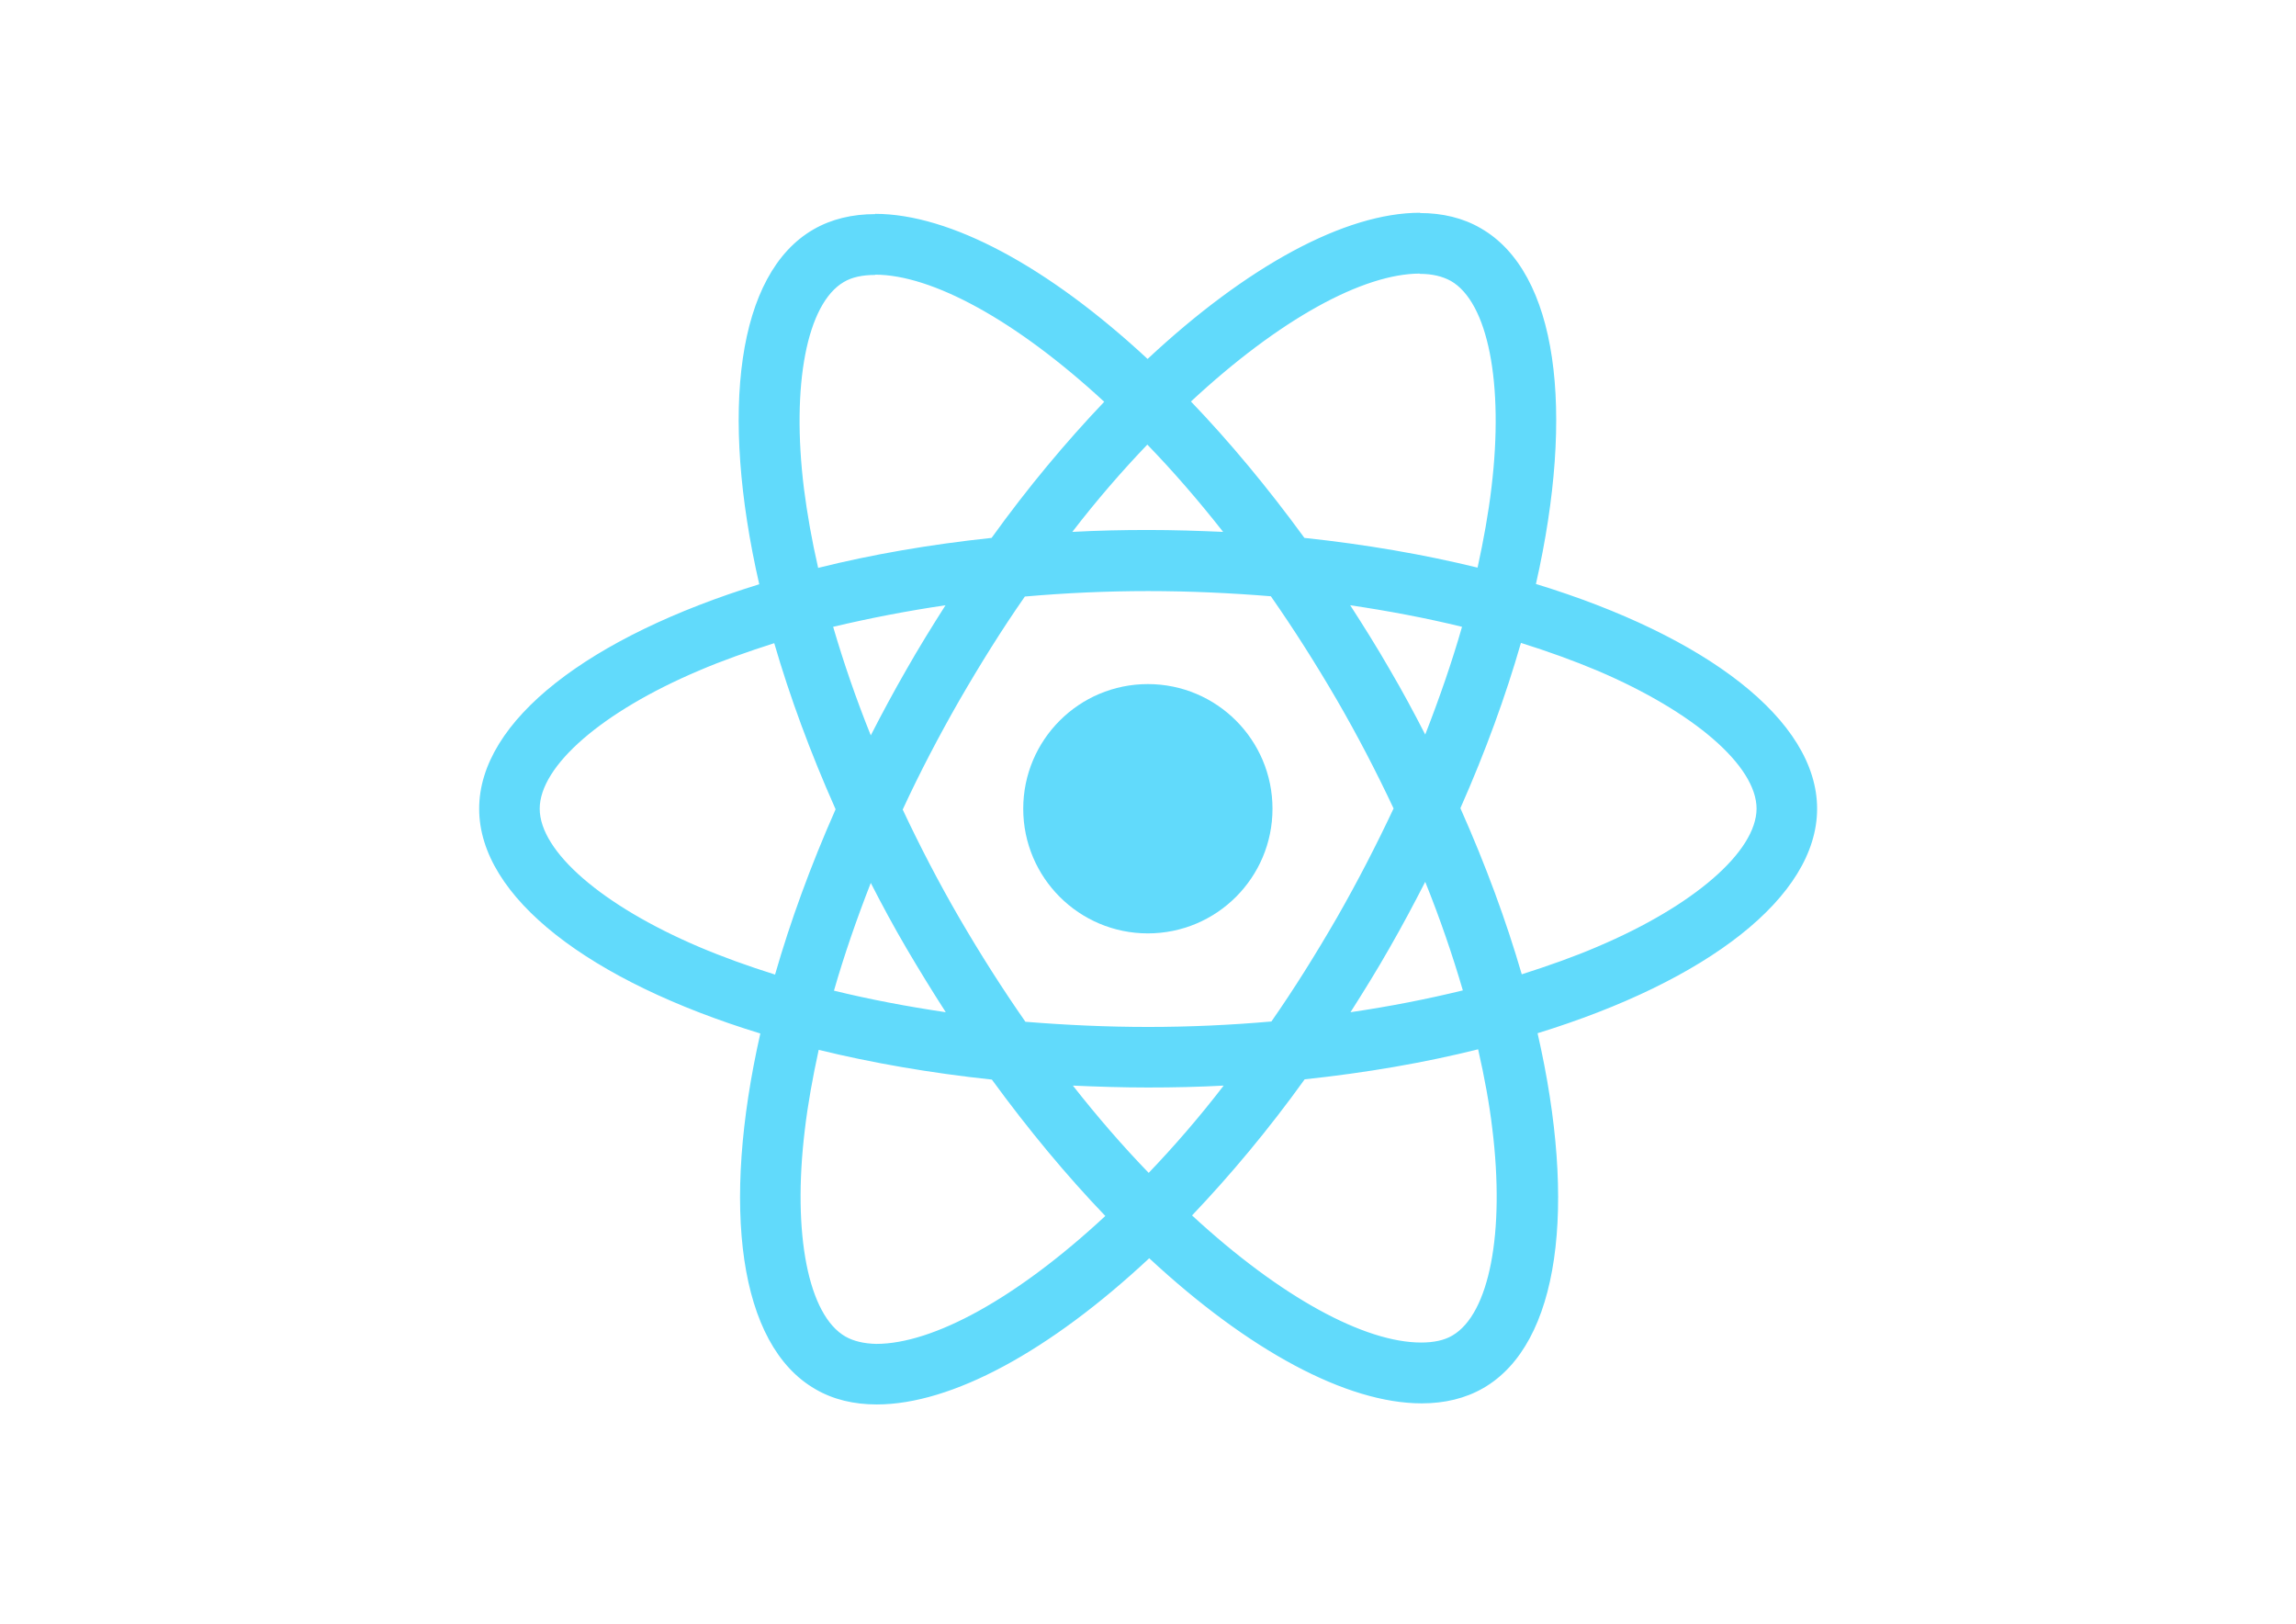
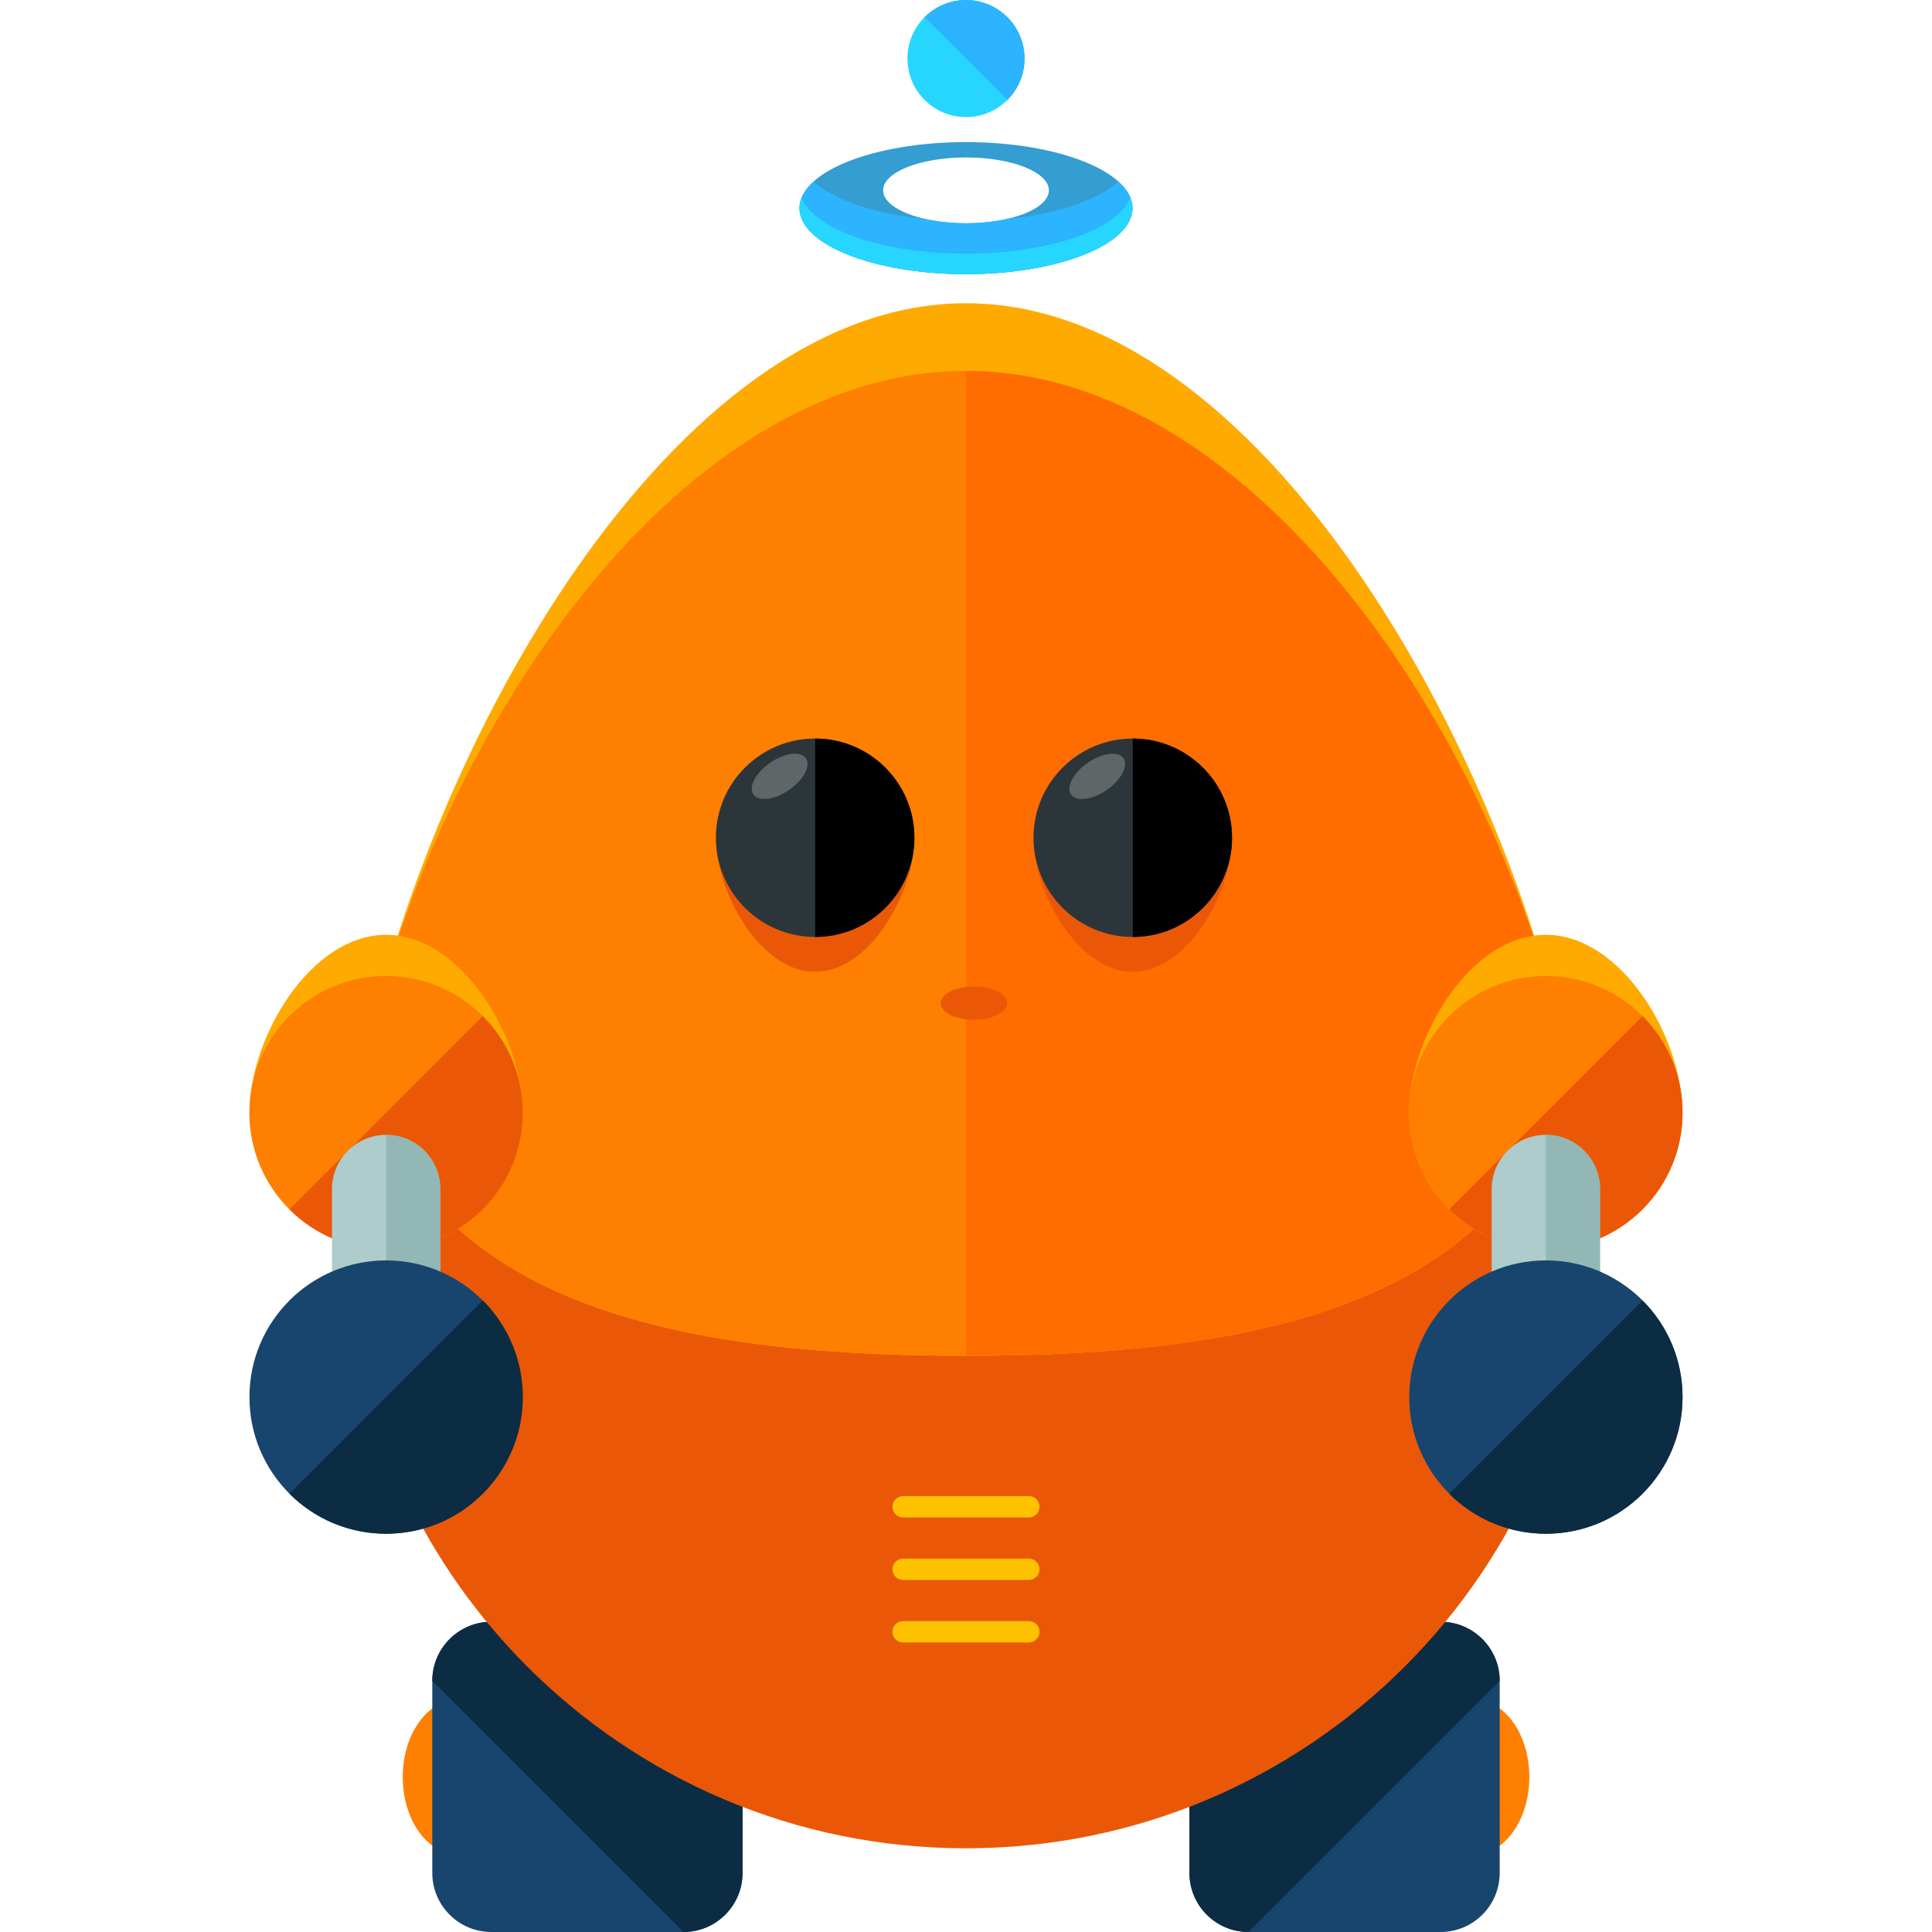
- <svg xmlns="http://www.w3.org/2000/svg" viewBox="0 0 841.9 595.3">
-   <g fill="#61DAFB">
-     <path d="M666.3 296.5c0-32.5-40.7-63.3-103.1-82.4 14.4-63.6 8-114.2-20.2-130.4-6.5-3.8-14.1-5.6-22.4-5.6v22.3c4.6 0 8.3.9 11.4 2.6 13.6 7.8 19.5 37.5 14.9 75.7-1.1 9.4-2.9 19.3-5.1 29.4-19.6-4.8-41-8.5-63.5-10.9-13.5-18.5-27.5-35.3-41.6-50 32.6-30.3 63.2-46.9 84-46.9V78c-27.5 0-63.5 19.6-99.9 53.6-36.4-33.8-72.4-53.2-99.9-53.2v22.3c20.7 0 51.4 16.5 84 46.6-14 14.7-28 31.4-41.3 49.9-22.6 2.4-44 6.1-63.6 11-2.3-10-4-19.7-5.2-29-4.7-38.2 1.1-67.9 14.6-75.8 3-1.8 6.9-2.6 11.5-2.6V78.5c-8.4 0-16 1.8-22.6 5.6-28.1 16.2-34.4 66.7-19.9 130.1-62.2 19.2-102.7 49.9-102.7 82.3 0 32.5 40.7 63.3 103.1 82.4-14.4 63.6-8 114.2 20.2 130.4 6.5 3.8 14.1 5.6 22.5 5.6 27.5 0 63.5-19.6 99.9-53.6 36.4 33.8 72.4 53.2 99.9 53.2 8.4 0 16-1.8 22.6-5.6 28.1-16.2 34.4-66.7 19.9-130.1 62-19.1 102.5-49.9 102.5-82.3zm-130.2-66.7c-3.7 12.9-8.3 26.2-13.5 39.5-4.1-8-8.4-16-13.1-24-4.6-8-9.5-15.8-14.4-23.4 14.2 2.1 27.9 4.7 41 7.9zm-45.8 106.5c-7.8 13.5-15.8 26.3-24.1 38.2-14.9 1.3-30 2-45.2 2-15.1 0-30.2-.7-45-1.9-8.3-11.9-16.4-24.6-24.2-38-7.6-13.1-14.5-26.4-20.8-39.8 6.2-13.4 13.2-26.8 20.7-39.9 7.8-13.5 15.8-26.3 24.1-38.2 14.9-1.3 30-2 45.2-2 15.1 0 30.2.7 45 1.9 8.3 11.9 16.4 24.6 24.2 38 7.6 13.1 14.5 26.4 20.8 39.8-6.3 13.4-13.2 26.8-20.7 39.9zm32.3-13c5.4 13.4 10 26.8 13.8 39.8-13.1 3.2-26.9 5.9-41.2 8 4.9-7.7 9.8-15.6 14.4-23.7 4.6-8 8.9-16.1 13-24.1zM421.2 430c-9.3-9.6-18.6-20.3-27.8-32 9 .4 18.2.7 27.5.7 9.4 0 18.7-.2 27.8-.7-9 11.7-18.3 22.4-27.5 32zm-74.4-58.9c-14.2-2.1-27.9-4.7-41-7.9 3.7-12.9 8.3-26.2 13.5-39.5 4.1 8 8.4 16 13.1 24 4.7 8 9.5 15.8 14.4 23.4zM420.7 163c9.3 9.6 18.6 20.3 27.8 32-9-.4-18.2-.7-27.5-.7-9.4 0-18.7.2-27.8.7 9-11.7 18.3-22.4 27.5-32zm-74 58.9c-4.9 7.7-9.8 15.6-14.4 23.7-4.6 8-8.9 16-13 24-5.4-13.4-10-26.8-13.8-39.8 13.1-3.1 26.9-5.8 41.2-7.9zm-90.5 125.2c-35.4-15.1-58.3-34.9-58.3-50.6 0-15.7 22.9-35.6 58.3-50.6 8.6-3.7 18-7 27.7-10.1 5.7 19.6 13.2 40 22.5 60.9-9.2 20.8-16.6 41.1-22.2 60.6-9.9-3.1-19.3-6.5-28-10.2zM310 490c-13.6-7.8-19.5-37.5-14.9-75.7 1.1-9.4 2.9-19.3 5.1-29.4 19.6 4.8 41 8.5 63.5 10.9 13.5 18.5 27.5 35.3 41.6 50-32.6 30.3-63.2 46.9-84 46.9-4.5-.1-8.3-1-11.3-2.7zm237.2-76.2c4.7 38.2-1.1 67.9-14.6 75.8-3 1.8-6.9 2.6-11.5 2.6-20.7 0-51.4-16.5-84-46.6 14-14.7 28-31.4 41.3-49.9 22.6-2.4 44-6.1 63.6-11 2.3 10.1 4.1 19.8 5.2 29.1zm38.5-66.7c-8.6 3.7-18 7-27.7 10.1-5.7-19.6-13.2-40-22.5-60.9 9.2-20.8 16.6-41.1 22.2-60.6 9.9 3.1 19.3 6.5 28.1 10.2 35.4 15.1 58.3 34.9 58.3 50.6-.1 15.7-23 35.6-58.4 50.6zM320.8 78.4z" />
-     <circle cx="420.9" cy="296.5" r="45.7" />
-     <path d="M520.5 78.1z" />
+ <svg xmlns="http://www.w3.org/2000/svg" version="1.1" id="Layer_1" x="0px" y="0px" viewBox="0 0 499.109 499.109" style="enable-background:new 0 0 499.109 499.109;" xml:space="preserve">
+   <ellipse style="fill:#FF7F00;" cx="118.357" cy="459.079" rx="14.312" ry="20.031" />
+   <path style="fill:#18456D;" d="M191.825,483.844c0,8.436-6.837,15.265-15.265,15.265h-49.617c-8.428,0-15.265-6.829-15.265-15.265  v-49.617c0-8.42,6.837-15.265,15.265-15.265h49.617c8.428,0,15.265,6.845,15.265,15.265V483.844z" />
+   <path style="fill:#0C2C44;" d="M111.677,434.227c0-8.42,6.837-15.265,15.265-15.265h49.617c8.428,0,15.265,6.845,15.265,15.265  v49.617c0,8.436-6.837,15.265-15.265,15.265" />
+   <ellipse style="fill:#FF7F00;" cx="380.776" cy="459.079" rx="14.312" ry="20.031" />
+   <path style="fill:#18456D;" d="M307.277,483.844c0,8.436,6.837,15.265,15.265,15.265h49.617c8.428,0,15.265-6.829,15.265-15.265  v-49.617c0-8.42-6.837-15.265-15.265-15.265h-49.617c-8.428,0-15.265,6.845-15.265,15.265V483.844z" />
+   <path style="fill:#0C2C44;" d="M387.424,434.227c0-8.42-6.837-15.265-15.265-15.265h-49.617c-8.428,0-15.265,6.845-15.265,15.265  v49.617c0,8.436,6.837,15.265,15.265,15.265" />
+   <path style="fill:#EA5807;" d="M409.85,317.184c0,88.537-71.759,160.303-160.295,160.303c-88.544,0-160.295-71.759-160.295-160.303  c0-88.521,71.751-221.365,160.295-221.365C338.083,95.819,409.85,228.663,409.85,317.184z" />
+   <path style="fill:#FFAA00;" d="M249.547,78.34c-75.823,0-139.303,114.916-155.979,198.498  c16.518,59.786,80.006,73.421,155.979,73.421s139.469-13.635,155.979-73.421C388.85,193.256,325.378,78.34,249.547,78.34z" />
+   <path style="fill:#FF7F00;" d="M249.547,95.819c-75.823,0-139.303,97.43-155.979,181.012  c16.518,59.786,80.006,73.421,155.979,73.421s139.469-13.635,155.979-73.421C388.85,193.256,325.378,95.819,249.547,95.819z" />
+   <path style="fill:#FF6D00;" d="M249.547,350.259c75.973,0,139.469-13.635,155.979-73.421  C388.842,193.256,325.37,95.827,249.547,95.827" />
+   <g>
+     <path style="fill:#FFC200;" d="M268.546,389.258c0,1.505-1.213,2.757-2.733,2.757h-32.508c-1.52,0-2.749-1.245-2.749-2.757l0,0   c0-1.505,1.229-2.757,2.749-2.757h32.508C267.333,386.509,268.546,387.753,268.546,389.258L268.546,389.258z" />
+     <path style="fill:#FFC200;" d="M268.546,405.406c0,1.52-1.213,2.749-2.733,2.749h-32.508c-1.52,0-2.749-1.221-2.749-2.749l0,0   c0-1.512,1.229-2.749,2.749-2.749h32.508C267.333,402.664,268.546,403.893,268.546,405.406L268.546,405.406z" />
+     <path style="fill:#FFC200;" d="M268.546,421.561c0,1.512-1.213,2.749-2.733,2.749h-32.508c-1.52,0-2.749-1.229-2.749-2.749l0,0   c0-1.512,1.229-2.757,2.749-2.757h32.508C267.333,418.804,268.546,420.049,268.546,421.561L268.546,421.561z" />
  </g>
+   <path style="fill:#349DD1;" d="M206.539,53.772c0,9.421,19.243,17.061,43.008,17.061s43.024-7.641,43.024-17.061  c0-9.429-19.259-17.061-43.024-17.061S206.539,44.335,206.539,53.772z M270.964,49.172c0,4.679-9.578,8.499-21.409,8.499  c-11.815,0-21.409-3.82-21.409-8.499c0-4.703,9.594-8.499,21.409-8.499C261.378,40.665,270.964,44.469,270.964,49.172z" />
+   <path style="fill:#2CB4FF;" d="M259.897,56.592c-3.072,0.685-6.577,1.079-10.35,1.079c-3.749,0-7.27-0.394-10.335-1.079  c-13.028-1.268-23.733-4.892-29.034-9.681c-2.324,2.111-3.639,4.403-3.639,6.853c0,9.421,19.243,17.061,43.008,17.061  s43.024-7.641,43.024-17.061c0-2.458-1.323-4.75-3.639-6.853C283.63,51.7,272.933,55.324,259.897,56.592z" />
+   <g>
+     <path style="fill:#27D6FF;" d="M249.547,65.54c-21.472,0-39.211-6.246-42.441-14.399c-0.331,0.859-0.567,1.717-0.567,2.631   c0,9.421,19.243,17.061,43.008,17.061s43.024-7.641,43.024-17.061c0-0.906-0.244-1.772-0.583-2.631   C288.774,59.294,271.027,65.54,249.547,65.54z" />
+     <circle style="fill:#27D6FF;" cx="249.555" cy="15.128" r="15.124" />
+   </g>
+   <path style="fill:#2CB4FF;" d="M260.252,25.824c5.908-5.908,5.908-15.478-0.016-21.394c-5.892-5.908-15.47-5.908-21.386,0" />
+   <path style="fill:#EA5807;" d="M236.227,216.43c0,14.147-11.5,34.627-25.639,34.627c-14.163,0-25.639-20.48-25.639-34.627  c0-14.155,11.477-25.632,25.639-25.632C224.719,190.799,236.227,202.275,236.227,216.43z" />
+   <path style="fill:#2C363A;" d="M236.227,216.43c0,14.147-11.5,25.624-25.639,25.624c-14.163,0-25.639-11.477-25.639-25.624  c0-14.155,11.477-25.632,25.639-25.632C224.719,190.799,236.227,202.275,236.227,216.43z" />
+   <path d="M210.58,190.799c14.139,0,25.639,11.477,25.639,25.632c0,14.147-11.5,25.624-25.639,25.624" />
+   <path style="fill:#5F6668;" d="M208.201,195.887c1.315,1.953-0.607,5.616-4.364,8.192c-3.757,2.576-7.869,3.104-9.216,1.15  c-1.323-1.946,0.614-5.616,4.364-8.192C202.734,194.454,206.862,193.942,208.201,195.887z" />
+   <path style="fill:#EA5807;" d="M318.281,216.43c0,14.147-11.508,34.627-25.639,34.627c-14.163,0-25.647-20.48-25.647-34.627  c0-14.155,11.485-25.632,25.647-25.632C306.773,190.799,318.281,202.275,318.281,216.43z" />
+   <path style="fill:#2C363A;" d="M318.281,216.43c0,14.147-11.508,25.624-25.639,25.624c-14.163,0-25.647-11.477-25.647-25.624  c0-14.155,11.485-25.632,25.647-25.632C306.773,190.799,318.281,202.275,318.281,216.43z" />
+   <path d="M292.641,190.799c14.131,0,25.639,11.477,25.639,25.632c0,14.147-11.508,25.624-25.639,25.624" />
+   <ellipse transform="matrix(-0.5671 -0.8236 0.8236 -0.5671 279.0335 547.7676)" style="fill:#5F6668;" cx="283.462" cy="200.558" rx="4.277" ry="8.239" />
+   <ellipse style="fill:#EA5807;" cx="251.603" cy="259.147" rx="8.586" ry="4.301" />
+   <path style="fill:#FFAA00;" d="M99.744,241.495c19.503,0,35.296,26.466,35.296,45.962c0,19.503-15.801,35.312-35.296,35.312  c-19.503,0-35.304-15.817-35.304-35.312C64.439,267.961,80.248,241.495,99.744,241.495z" />
+   <circle style="fill:#FF7F00;" cx="99.744" cy="287.441" r="35.304" />
+   <path style="fill:#EA5807;" d="M124.713,262.487c13.792,13.792,13.792,36.139,0,49.932s-36.139,13.785-49.932,0" />
+   <path style="fill:#AECCCB;" d="M113.741,357.427c0,7.719-6.262,13.989-13.982,13.989l0,0c-7.727,0-13.997-6.27-13.997-13.989  v-50.263c0-7.719,6.27-13.982,13.997-13.982l0,0c7.712,0,13.982,6.262,13.982,13.982  C113.741,307.165,113.741,357.427,113.741,357.427z" />
+   <path style="fill:#92B7B5;" d="M99.759,293.183L99.759,293.183c7.712,0,13.982,6.262,13.982,13.982v50.263  c0,7.719-6.262,13.989-13.982,13.989l0,0" />
+   <circle style="fill:#18456D;" cx="99.744" cy="360.917" r="35.304" />
+   <path style="fill:#0C2C44;" d="M124.713,335.955c13.792,13.793,13.792,36.139,0,49.932s-36.139,13.785-49.932,0" />
+   <path style="fill:#FFAA00;" d="M399.342,241.495c19.503,0,35.304,26.466,35.304,45.962c0,19.503-15.801,35.312-35.304,35.312  c-19.511,0-35.296-15.817-35.296-35.312C364.046,267.961,379.855,241.495,399.342,241.495z" />
+   <circle style="fill:#FF7F00;" cx="399.366" cy="287.441" r="35.304" />
+   <path style="fill:#EA5807;" d="M424.32,262.487c13.785,13.792,13.785,36.139,0,49.932c-13.793,13.792-36.139,13.785-49.932,0" />
+   <path style="fill:#AECCCB;" d="M413.34,357.427c0,7.719-6.254,13.989-13.982,13.989l0,0c-7.719,0-13.997-6.27-13.997-13.989v-50.263  c0-7.719,6.27-13.982,13.997-13.982l0,0c7.727,0,13.982,6.262,13.982,13.982V357.427z" />
+   <path style="fill:#92B7B5;" d="M399.358,293.183L399.358,293.183c7.727,0,13.982,6.262,13.982,13.982v50.263  c0,7.719-6.254,13.989-13.982,13.989l0,0" />
+   <circle style="fill:#18456D;" cx="399.366" cy="360.917" r="35.304" />
+   <path style="fill:#0C2C44;" d="M424.32,335.955c13.785,13.793,13.785,36.139,0,49.932c-13.793,13.792-36.139,13.785-49.932,0" />
+   <g>
+ </g>
+   <g>
+ </g>
+   <g>
+ </g>
+   <g>
+ </g>
+   <g>
+ </g>
+   <g>
+ </g>
+   <g>
+ </g>
+   <g>
+ </g>
+   <g>
+ </g>
+   <g>
+ </g>
+   <g>
+ </g>
+   <g>
+ </g>
+   <g>
+ </g>
+   <g>
+ </g>
+   <g>
+ </g>
</svg>
